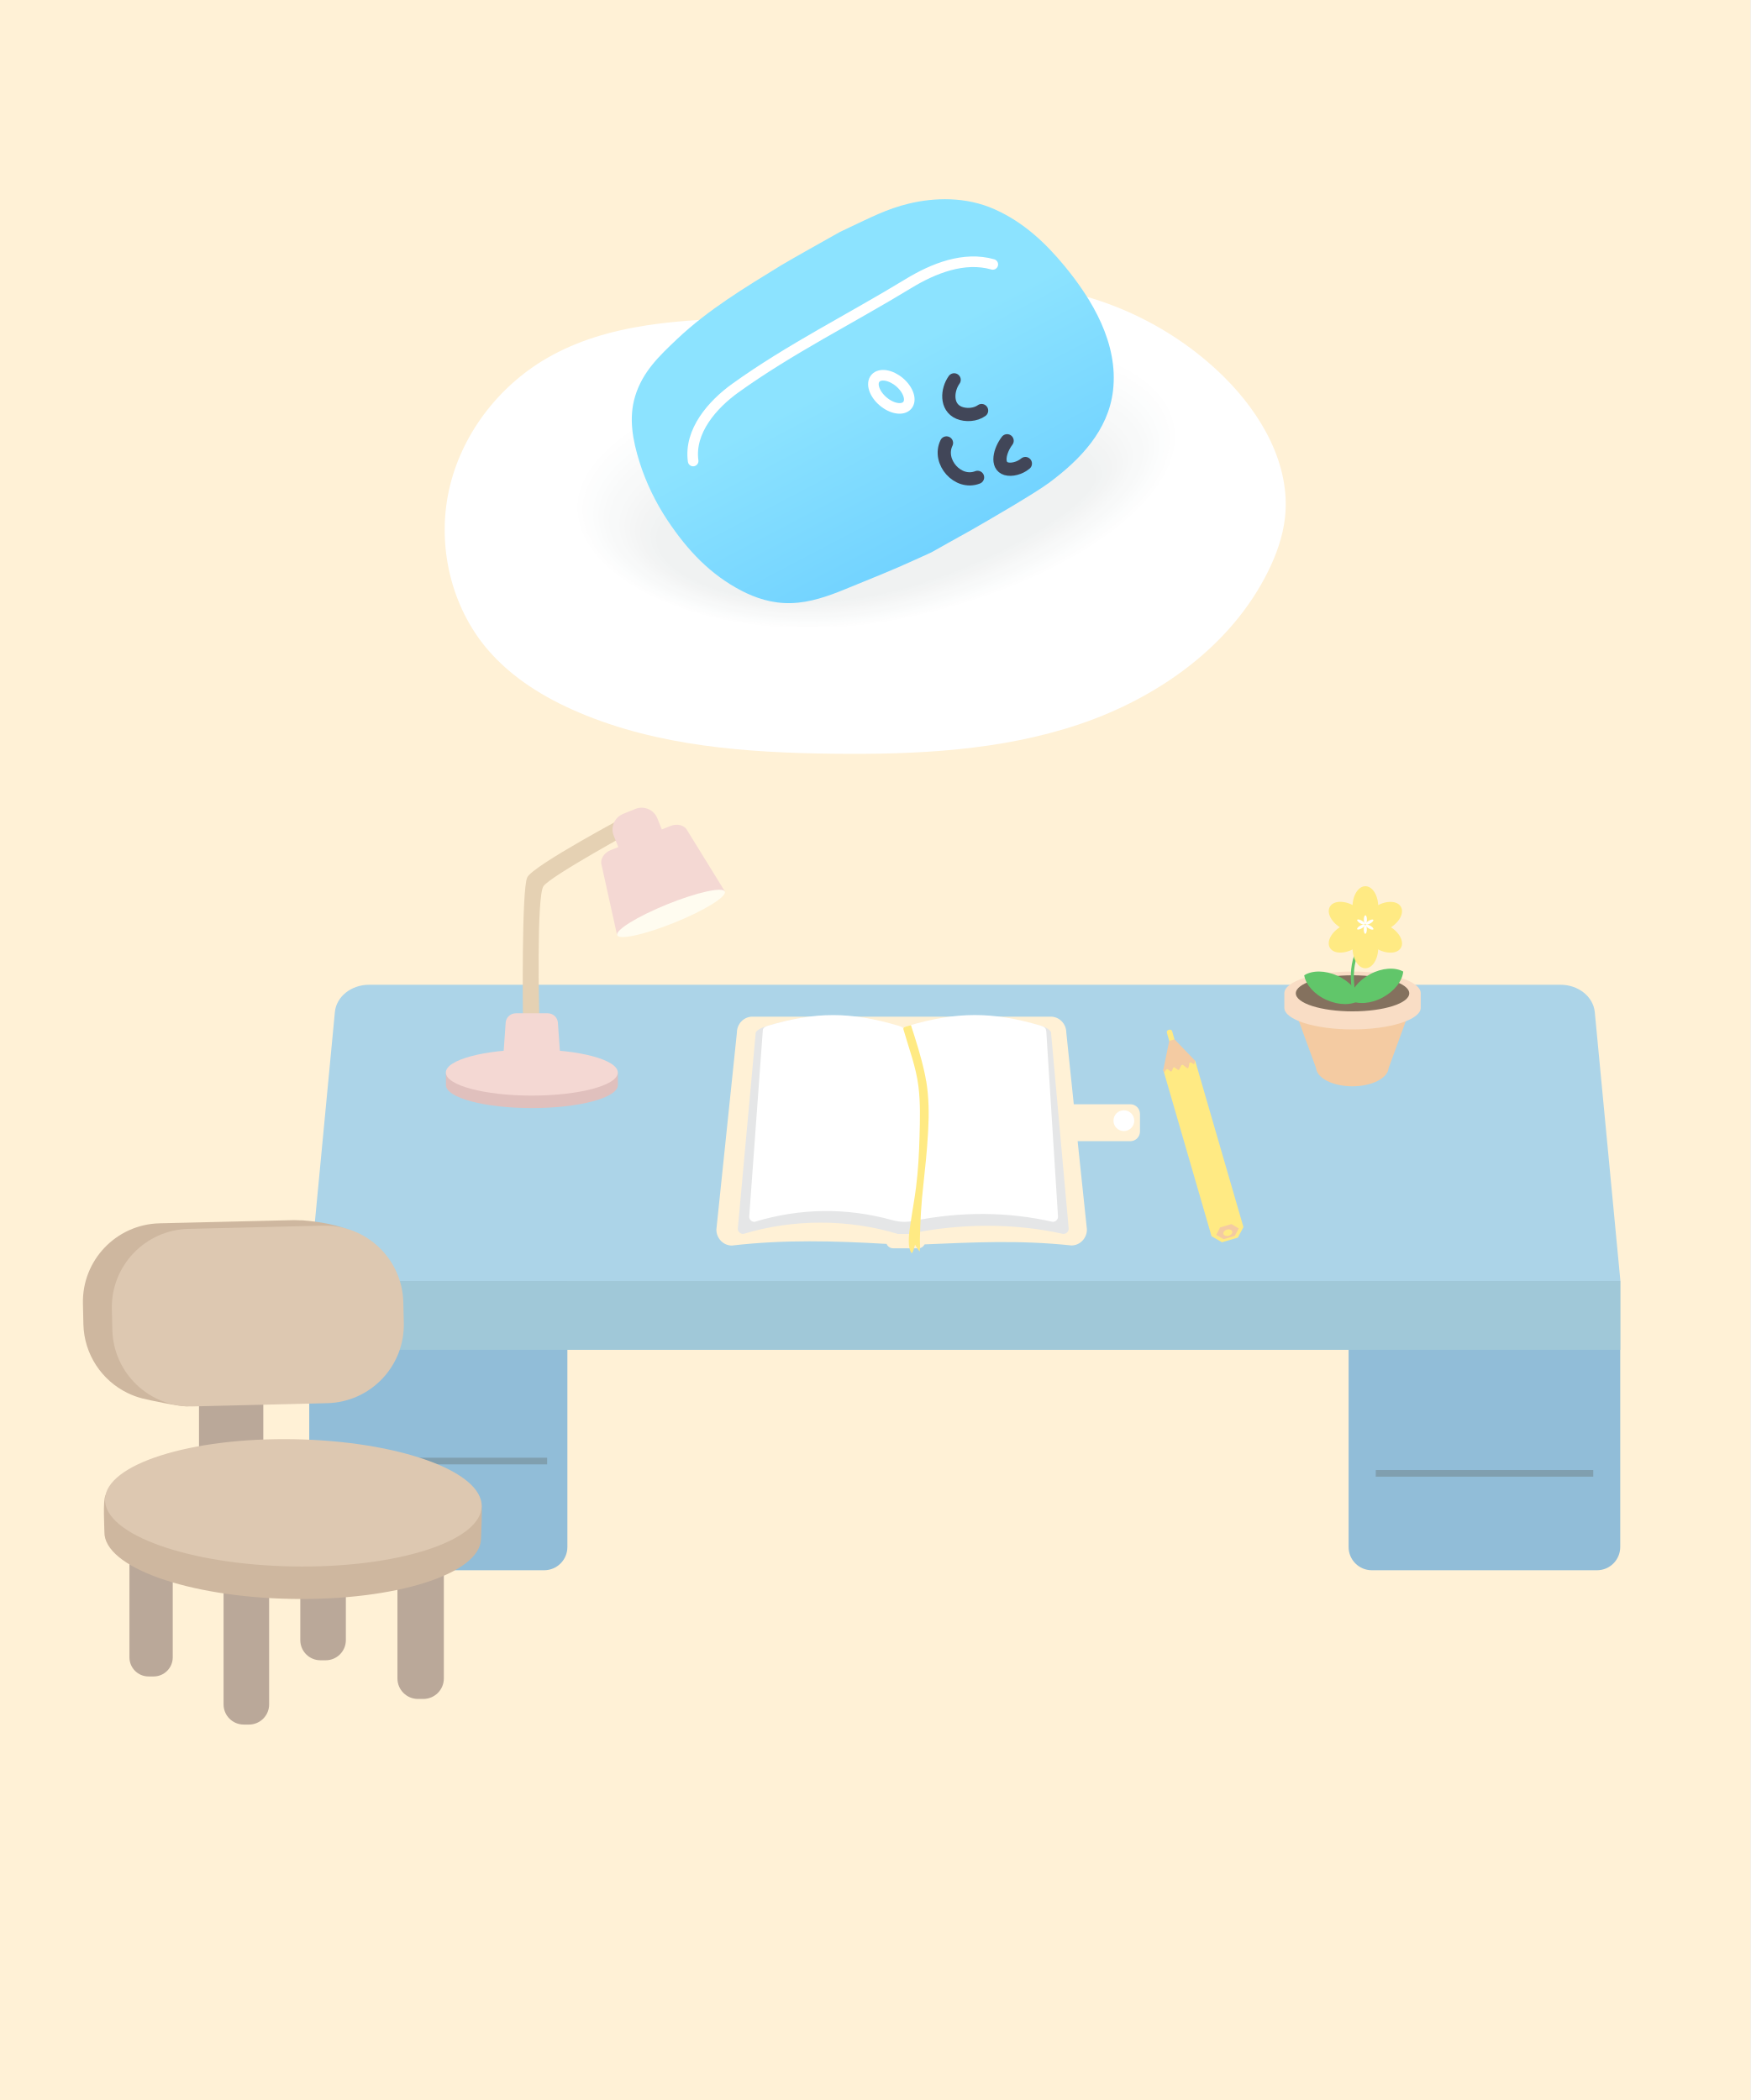
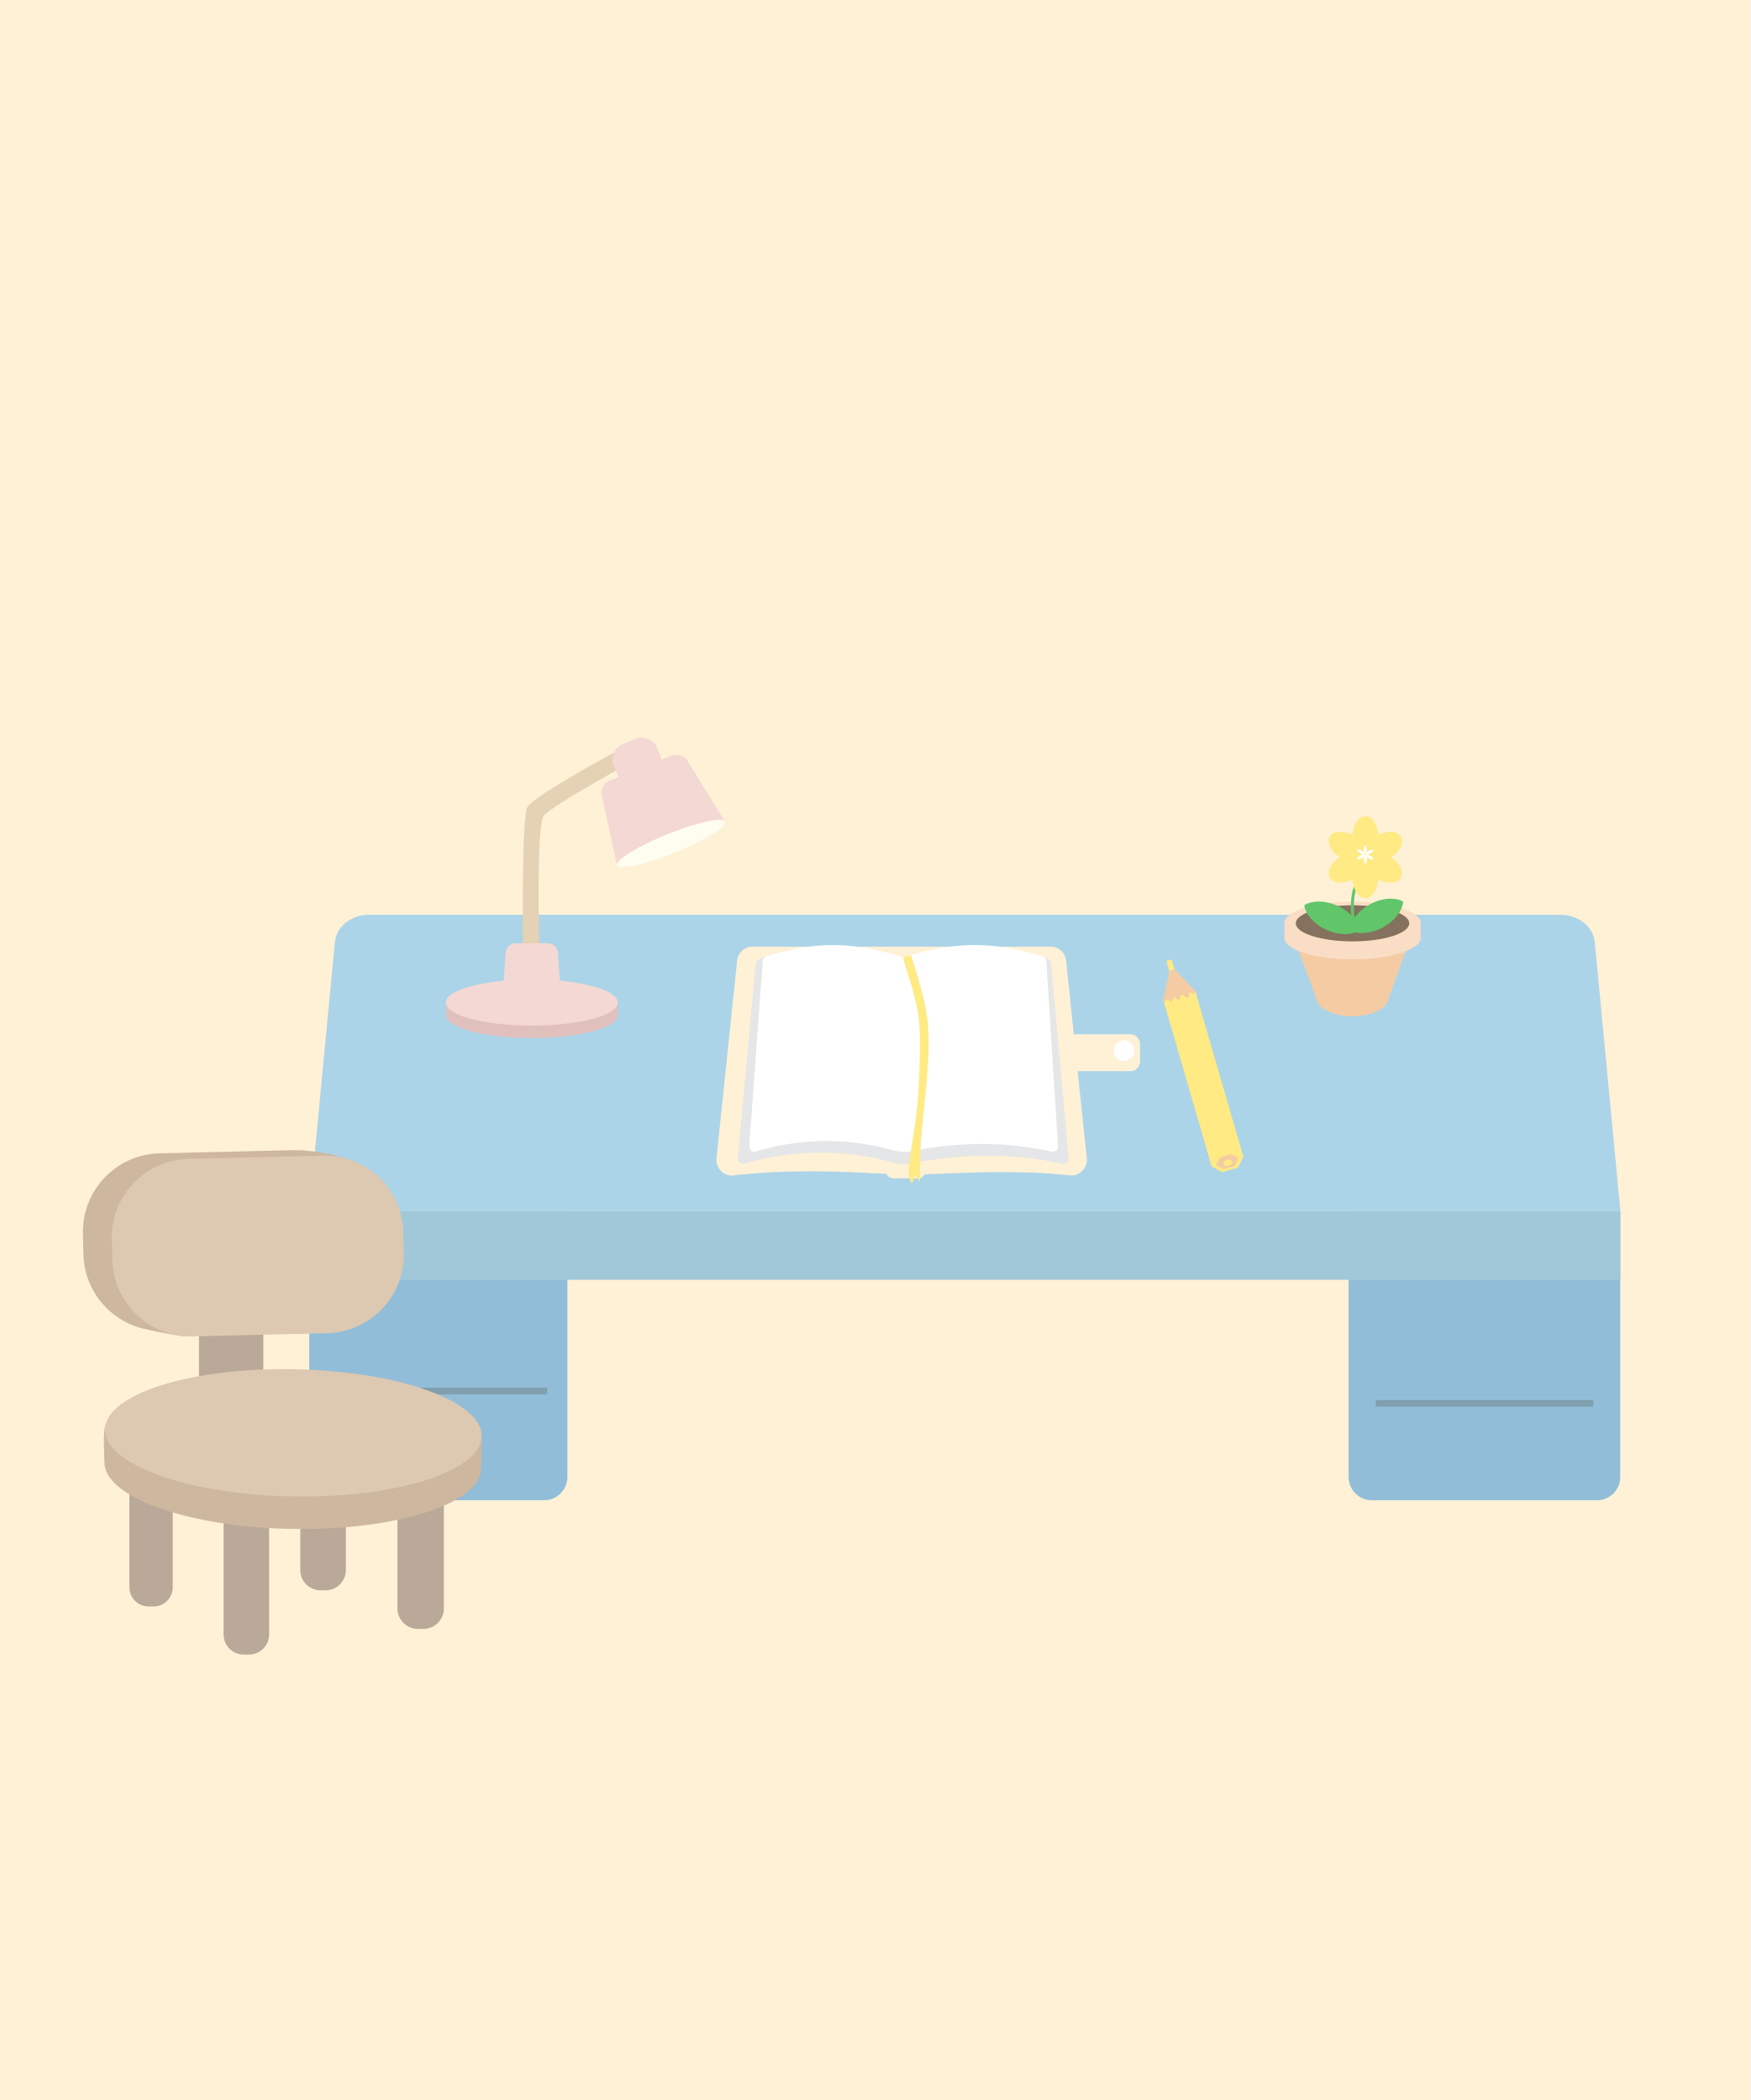
<svg xmlns="http://www.w3.org/2000/svg" width="375" height="450" viewBox="0 0 375 450" fill="none">
-   <g clip-path="url(#clip0_1203_40550)">
-     <rect width="375" height="450" fill="#FFF1D6" />
-     <path d="M161.606 68.091C146.324 68.502 130.303 69.106 117.085 76.797C106.647 82.868 98.723 93.309 96.163 105.119C93.602 116.929 96.59 129.926 104.421 139.135C109.623 145.24 116.658 149.553 124.029 152.679C141.064 159.925 159.957 161.295 178.457 161.511C196.254 161.717 214.35 160.884 231.224 155.201C248.099 149.507 263.785 138.404 271.674 122.418C273.462 118.801 274.834 114.944 275.284 110.927C276.541 99.642 270.267 88.733 262.204 80.757C250.348 69.038 234.131 61.872 217.499 60.982C209.852 60.571 202.194 61.45 194.593 62.317C180.268 63.96 165.897 65.615 151.941 69.221" fill="white" />
-     <path d="M252.543 90.191C255.934 106.383 229.671 125.462 193.881 132.799C158.092 140.136 126.293 127.345 122.902 111.153C119.511 94.961 145.808 81.496 181.598 74.159C217.387 66.822 249.152 73.999 252.543 90.191Z" fill="white" />
-     <path d="M251.435 90.898C254.699 106.463 228.425 125.302 193.546 132.457C158.46 139.657 127.296 127.219 123.997 111.495C120.698 95.771 146.522 82.728 181.62 75.528C216.706 68.328 248.147 75.174 251.435 90.898Z" fill="#FEFEFE" />
-     <path d="M250.329 91.618C253.455 106.554 227.192 125.154 193.213 132.115C158.831 139.167 128.301 127.083 125.106 111.826C121.911 96.581 147.262 83.95 181.645 76.898C216.027 69.846 247.134 76.361 250.329 91.606V91.618Z" fill="#FDFDFD" />
-     <path d="M249.222 92.325C252.22 106.623 225.946 124.994 192.879 131.772C159.2 138.676 129.304 126.946 126.213 112.168C123.122 97.391 147.989 85.182 181.668 78.278C215.347 71.375 246.119 77.548 249.21 92.325H249.222Z" fill="#FCFDFD" />
-     <path d="M248.114 93.044C250.974 106.714 224.712 124.846 192.555 131.441C159.58 138.208 130.319 126.82 127.331 112.511C124.333 98.213 148.738 86.414 181.714 79.647C214.689 72.881 245.127 78.735 248.126 93.032L248.114 93.044Z" fill="#FBFCFC" />
-     <path d="M247.018 93.751C249.752 106.794 223.478 124.686 192.232 131.099C159.961 137.717 131.334 126.683 128.439 112.853C125.544 99.023 149.465 87.646 181.737 81.028C214.008 74.41 244.112 79.933 247.007 93.751H247.018Z" fill="#FAFBFB" />
-     <path d="M245.911 94.459C248.506 106.874 222.243 124.526 191.898 130.745C160.33 137.215 132.348 126.535 129.546 113.184C126.743 99.833 150.191 88.868 181.771 82.398C213.339 75.928 243.108 81.108 245.911 94.459Z" fill="#F9FAFA" />
-     <path d="M244.804 95.178C247.272 106.954 220.998 124.378 191.575 130.414C160.71 136.747 133.364 126.409 130.665 113.526C127.966 100.644 150.941 90.1 181.806 83.767C212.671 77.434 242.117 82.295 244.815 95.166L244.804 95.178Z" fill="#F8F9F9" />
-     <path d="M243.695 95.885C246.025 107.034 219.762 124.218 191.239 130.072C161.078 136.257 134.365 126.272 131.77 113.869C129.175 101.465 151.666 91.332 181.827 85.148C211.988 78.963 241.1 83.482 243.695 95.897V95.885Z" fill="#F8F9F9" />
-     <path d="M242.59 96.604C244.793 107.125 218.518 124.07 190.906 129.741C161.449 135.777 135.371 126.147 132.868 114.211C130.365 102.275 152.383 92.564 181.852 86.528C211.321 80.492 240.087 84.68 242.59 96.615V96.604Z" fill="#F7F8F8" />
-     <path d="M241.492 97.311C243.569 107.193 217.294 123.91 190.582 129.387C161.828 135.287 136.384 125.998 133.985 114.542C131.586 103.085 153.131 93.785 181.885 87.886C210.639 81.987 239.082 85.844 241.481 97.311H241.492Z" fill="#F6F7F7" />
-     <path d="M240.386 98.03C242.324 107.285 216.05 123.773 190.26 129.056C162.209 134.808 137.4 125.873 135.105 114.884C132.81 103.896 153.87 95.018 181.921 89.267C209.971 83.516 238.079 87.042 240.386 98.03Z" fill="#F5F6F6" />
-     <path d="M239.277 98.738C241.088 107.364 214.814 123.614 189.924 128.714C162.577 134.317 138.413 125.736 136.21 115.227C134.007 104.717 154.595 96.25 181.954 90.648C209.312 85.045 237.086 88.228 239.277 98.749V98.738Z" fill="#F4F5F5" />
-     <path d="M238.172 99.445C239.845 107.444 213.571 123.454 189.592 128.372C162.948 133.838 139.419 125.599 137.309 115.557C135.21 105.516 155.325 97.471 181.968 92.005C208.611 86.54 236.062 89.404 238.161 99.445H238.172Z" fill="#F3F4F4" />
-     <path d="M237.066 100.164C238.611 107.524 212.337 123.305 189.27 128.029C163.33 133.347 140.435 125.462 138.428 115.9C136.421 106.337 156.064 98.704 182.015 93.386C207.966 88.069 235.071 90.602 237.077 100.164H237.066Z" fill="#F2F4F4" />
-     <path d="M235.968 100.871C237.375 107.604 211.112 123.145 188.944 127.687C163.708 132.868 141.448 125.325 139.544 116.23C137.641 107.136 156.799 99.924 182.047 94.755C207.283 89.575 234.065 91.777 235.968 100.871Z" fill="#F1F3F3" />
-     <path d="M234.863 101.59C236.143 107.695 209.869 122.997 188.612 127.356C164.068 132.388 142.454 125.199 140.654 116.584C138.844 107.958 157.54 101.168 182.073 96.136C206.605 91.104 233.052 92.975 234.863 101.59Z" fill="#F0F2F2" />
-     <path d="M203.035 116.393C198.098 119.143 201.109 117.625 196.092 119.93C191.074 122.235 186.069 124.198 181.074 126.252C177.476 127.724 173.6 129.127 169.448 129.241C165.434 129.344 161.836 128.146 158.779 126.548C152.263 123.137 147.372 118.082 142.955 111.429C140.487 107.709 138.388 103.43 137.003 99.003C135.562 94.381 134.627 89.6 136.081 84.865C137.672 79.661 141.202 76.306 145.031 72.678C151.709 66.356 159.541 61.655 167.361 56.84C169.448 55.63 170.509 55.002 172.528 53.873C172.931 53.645 179.494 49.936 179.852 49.753C180.625 49.377 181.386 49.012 182.136 48.658C186.242 46.752 189.909 44.778 194.719 43.626C200.151 42.325 206.899 42.074 213.127 44.87C219.367 47.665 224.027 52.127 228.029 56.965C233.992 64.188 239.632 73.602 238.444 83.701C237.44 92.236 231.431 98.478 224.788 103.419C221.697 105.724 211.489 111.634 208.156 113.54" fill="url(#paint0_linear_1203_40550)" />
-     <path d="M202.77 94.918C200.809 98.957 205.238 103.943 209.425 102.289" stroke="#414658" stroke-width="2.83" stroke-linecap="round" stroke-linejoin="round" />
-     <path d="M194.357 86.871C195.34 85.746 194.612 83.531 192.732 81.924C190.852 80.318 188.532 79.928 187.549 81.053C186.566 82.179 187.294 84.394 189.174 86C191.054 87.607 193.374 87.997 194.357 86.871Z" stroke="white" stroke-width="2.271" stroke-miterlimit="10" />
-     <path d="M204.408 81.396C202.886 83.53 202.586 87.215 205.423 88.436C206.899 89.064 208.976 88.938 210.29 87.98" stroke="#414658" stroke-width="2.83" stroke-linecap="round" stroke-linejoin="round" />
-     <path d="M215.757 94.45C214.176 96.526 213.381 99.79 215.561 100.44C216.691 100.771 218.444 100.361 219.667 99.334" stroke="#414658" stroke-width="2.83" stroke-linecap="round" stroke-linejoin="round" />
-     <path d="M148.493 98.786C147.604 92.373 152.679 86.645 157.547 83.153C169.196 74.777 182.31 68.262 194.559 60.799C200.003 57.478 206.554 54.9 212.69 56.657" stroke="white" stroke-width="2.271" stroke-linecap="round" stroke-linejoin="round" />
-     <path d="M66.252 274.502H121.551V331.501C121.551 334.255 119.325 336.482 116.57 336.482H71.233C68.479 336.482 66.252 334.255 66.252 331.501V274.502Z" fill="#91BDD8" />
-     <path d="M288.933 274.502H347.103V331.501C347.103 334.255 344.877 336.482 342.122 336.482H293.895C291.14 336.482 288.914 334.255 288.914 331.501V274.502H288.933Z" fill="#91BDD8" />
-     <path d="M347.103 274.502H66.252V289.25H347.103V274.502Z" fill="#A0C8D8" />
-     <path d="M70.61 313.081H117.216" stroke="#809FAF" stroke-width="1.426" stroke-miterlimit="10" />
-     <path d="M294.736 315.718H341.323" stroke="#809FAF" stroke-width="1.426" stroke-miterlimit="10" />
-     <path d="M347.122 274.502H66.252L71.741 216.879C72.054 213.558 75.238 211.019 79.086 211.019H334.308C338.137 211.019 341.321 213.558 341.653 216.879L347.142 274.502H347.122Z" fill="#ACD4E8" />
-     <path d="M301.65 217.66H277.839L281.941 228.872C282.136 231.04 285.535 232.779 289.715 232.779C293.895 232.779 297.314 231.04 297.489 228.872L301.591 217.66H301.65Z" fill="#F4CBA2" />
-     <path d="M289.757 208.187C281.69 208.187 275.146 210.277 275.146 212.835V215.941C275.146 218.52 281.69 220.59 289.757 220.59C297.824 220.59 304.368 218.5 304.368 215.941V212.835C304.368 210.257 297.824 208.187 289.757 208.187Z" fill="#F9DDC5" />
-     <path d="M289.755 216.722C296.465 216.722 301.905 214.991 301.905 212.855C301.905 210.719 296.465 208.987 289.755 208.987C283.045 208.987 277.605 210.719 277.605 212.855C277.605 214.991 283.045 216.722 289.755 216.722Z" fill="#84715E" />
-     <path d="M279.404 208.987C279.716 210.96 281.513 213.07 284.17 214.261C286.826 215.453 289.581 215.433 291.28 214.359C290.968 212.386 289.17 210.276 286.514 209.085C283.857 207.893 281.103 207.913 279.404 208.987Z" fill="#61C66A" />
-     <path d="M289.109 214.32C290.867 215.277 293.622 215.14 296.2 213.753C298.778 212.367 300.439 210.179 300.615 208.186C298.857 207.229 296.102 207.366 293.524 208.753C290.946 210.14 289.285 212.328 289.109 214.32Z" fill="#61C66A" />
-     <path d="M294.207 198.459C292.586 200.354 291.199 202.483 290.398 204.866C289.539 207.405 289.597 209.984 289.988 212.601C290.047 212.992 290.105 213.383 290.183 213.773" stroke="#61C66A" stroke-width="0.645" stroke-miterlimit="10" />
-     <path d="M292.518 198.688C293.278 197.371 292.191 195.319 290.089 194.105C287.987 192.892 285.666 192.976 284.905 194.293C284.145 195.61 285.232 197.662 287.335 198.876C289.437 200.089 291.757 200.005 292.518 198.688Z" fill="#FFEA83" />
-     <path d="M290.084 203.272C292.186 202.059 293.274 200.007 292.513 198.69C291.753 197.372 289.432 197.288 287.33 198.502C285.228 199.716 284.14 201.767 284.901 203.085C285.662 204.402 287.982 204.486 290.084 203.272Z" fill="#FFEA83" />
-     <path d="M292.509 207.483C294.03 207.483 295.263 205.515 295.263 203.088C295.263 200.661 294.03 198.693 292.509 198.693C290.987 198.693 289.754 200.661 289.754 203.088C289.754 205.515 290.987 207.483 292.509 207.483Z" fill="#FFEA83" />
-     <path d="M300.119 203.096C300.88 201.778 299.792 199.726 297.69 198.513C295.588 197.299 293.268 197.383 292.507 198.701C291.746 200.018 292.834 202.07 294.936 203.283C297.038 204.497 299.359 204.413 300.119 203.096Z" fill="#FFEA83" />
-     <path d="M297.688 198.89C299.79 197.676 300.878 195.625 300.117 194.307C299.357 192.99 297.036 192.906 294.934 194.12C292.832 195.333 291.744 197.385 292.505 198.702C293.266 200.02 295.586 200.104 297.688 198.89Z" fill="#FFEA83" />
-     <path d="M292.509 198.693C294.03 198.693 295.263 196.725 295.263 194.298C295.263 191.871 294.03 189.903 292.509 189.903C290.987 189.903 289.754 191.871 289.754 194.298C289.754 196.725 290.987 198.693 292.509 198.693Z" fill="#FFEA83" />
-     <path d="M292.509 198.01C292.692 198.01 292.841 197.59 292.841 197.072C292.841 196.554 292.692 196.135 292.509 196.135C292.325 196.135 292.177 196.554 292.177 197.072C292.177 197.59 292.325 198.01 292.509 198.01Z" fill="white" />
-     <path d="M292.387 198.04C292.479 197.881 292.19 197.543 291.741 197.284C291.293 197.025 290.855 196.944 290.763 197.103C290.672 197.261 290.961 197.6 291.409 197.859C291.858 198.118 292.295 198.199 292.387 198.04Z" fill="white" />
-     <path d="M291.729 198.929C292.177 198.67 292.466 198.332 292.374 198.173C292.283 198.014 291.845 198.095 291.396 198.354C290.948 198.613 290.659 198.951 290.751 199.11C290.842 199.269 291.28 199.188 291.729 198.929Z" fill="white" />
-     <path d="M292.49 200.1C292.673 200.1 292.822 199.68 292.822 199.162C292.822 198.644 292.673 198.224 292.49 198.224C292.306 198.224 292.158 198.644 292.158 199.162C292.158 199.68 292.306 200.1 292.49 200.1Z" fill="white" />
-     <path d="M294.214 199.131C294.306 198.972 294.017 198.633 293.568 198.375C293.12 198.116 292.682 198.035 292.59 198.193C292.499 198.352 292.788 198.691 293.236 198.95C293.685 199.209 294.123 199.29 294.214 199.131Z" fill="white" />
-     <path d="M293.564 197.876C294.012 197.617 294.302 197.279 294.21 197.12C294.118 196.961 293.68 197.042 293.232 197.301C292.783 197.56 292.494 197.898 292.586 198.057C292.678 198.216 293.116 198.135 293.564 197.876Z" fill="white" />
-     <path d="M259.55 264.904L266.379 262.923L256.043 227.298L249.214 229.279L259.55 264.904Z" fill="#FFEA83" />
-     <path d="M251.347 224.251L251.534 224.197C251.793 224.122 251.942 223.851 251.867 223.592L251.111 220.984C251.036 220.725 250.765 220.576 250.506 220.651L250.318 220.706C250.059 220.781 249.91 221.052 249.985 221.311L250.742 223.918C250.817 224.177 251.088 224.326 251.347 224.251Z" fill="#FFEA83" />
-     <path d="M250.492 223.051L249.203 229.302L252.621 228.306L256.039 227.31L251.625 222.719L250.492 223.051Z" fill="#F4CBA2" />
-     <path d="M249.281 229.536L249.359 229.829C249.359 229.829 249.906 229.048 250.043 229.048C250.18 229.048 250.688 229.634 250.903 229.595C251.117 229.556 251.352 228.677 251.43 228.638C251.508 228.599 252.348 229.302 252.504 229.282C252.661 229.263 253.09 228.15 253.227 228.111C253.364 228.071 254.184 228.853 254.419 228.911C254.731 229.009 254.751 227.681 254.907 227.603C255.063 227.524 255.708 228.071 255.805 228.032C255.903 227.993 256.02 227.271 256.02 227.271L249.184 229.263L249.242 229.497L249.281 229.536Z" fill="#F4CBA2" />
-     <path d="M265.183 265.204L266.394 262.938L264.167 261.649L260.749 262.645L259.558 264.911L261.784 266.2L265.183 265.204Z" fill="#FFEA83" />
-     <path d="M264.537 264.833L265.377 263.231L263.814 262.313L261.392 263.016L260.552 264.618L262.134 265.536L264.537 264.833Z" fill="#F4CBA2" />
-     <path d="M263.234 264.806C263.752 264.656 264.087 264.24 263.982 263.877C263.876 263.515 263.371 263.343 262.853 263.493C262.335 263.643 262 264.059 262.106 264.422C262.211 264.784 262.716 264.956 263.234 264.806Z" fill="#FFEA83" />
-     <path d="M194.415 221.606V259.383" stroke="#E5E6E7" stroke-width="0.469" stroke-linecap="round" stroke-linejoin="round" />
-     <path d="M98.464 229.829C101.745 228.462 107.449 227.563 113.954 227.563C120.458 227.563 126.162 228.462 129.444 229.829H132.374V232.505C132.374 235.24 124.13 237.447 113.954 237.447C103.777 237.447 95.534 235.24 95.534 232.505V229.829H98.464Z" fill="#E0C0BD" />
-     <path d="M134.796 174.511L136.554 177.558C136.554 177.558 117.978 187.696 116.435 189.884C114.892 192.072 115.517 217.445 115.517 217.445H112.021C112.021 217.445 111.708 190.587 112.958 188.009C114.208 185.43 134.796 174.511 134.796 174.511Z" fill="#E5D1B3" />
-     <path d="M109.969 229.556H117.899C119.169 229.556 120.165 228.501 120.087 227.251L119.521 219.145C119.443 218.012 118.485 217.133 117.333 217.133H110.516C109.363 217.133 108.406 218.012 108.328 219.145L107.762 227.251C107.683 228.501 108.68 229.556 109.949 229.556H109.969Z" fill="#F4D8D3" />
-     <path d="M113.935 234.771C124.108 234.771 132.355 232.559 132.355 229.83C132.355 227.1 124.108 224.888 113.935 224.888C103.762 224.888 95.515 227.1 95.515 229.83C95.515 232.559 103.762 234.771 113.935 234.771Z" fill="#F4D8D3" />
-     <path d="M139.092 188.258L141.718 187.195C143.567 186.445 144.46 184.338 143.71 182.489L140.814 175.337C140.064 173.488 137.958 172.595 136.108 173.345L133.483 174.408C131.633 175.157 130.741 177.264 131.49 179.114L134.386 186.265C135.136 188.115 137.243 189.007 139.092 188.258Z" fill="#F4D8D3" />
-     <path d="M132.157 200.197L128.876 185.352C128.505 184.16 129.364 182.754 130.829 182.168L143.584 177.011C145.069 176.406 146.651 176.816 147.218 177.929L155.207 190.88C155.207 190.88 155.246 191.016 155.265 191.075L132.236 200.412C132.236 200.412 132.177 200.295 132.157 200.236V200.197Z" fill="#F4D8D3" />
-     <path d="M144.54 197.684C150.91 195.105 155.718 192.138 155.281 191.058C154.844 189.978 149.326 191.194 142.956 193.774C136.587 196.354 131.778 199.32 132.216 200.4C132.653 201.48 138.171 200.264 144.54 197.684Z" fill="#FFFCF0" />
-     <path d="M242.19 236.627H230.04L228.439 221.293C228.439 219.399 226.954 217.855 225.118 217.855H161.185C159.349 217.855 157.865 219.399 157.865 221.293L153.47 263.466C153.47 265.361 154.954 266.904 156.79 266.904C168.003 265.595 178.804 265.907 189.938 266.552C190.153 267.099 190.7 267.49 191.325 267.49H196.756C197.342 267.49 197.83 267.138 198.084 266.65C208.573 266.22 218.34 265.693 229.533 266.884C231.369 266.884 232.853 265.341 232.853 263.446L230.861 244.538H242.171C243.304 244.538 244.222 243.6 244.222 242.467V238.698C244.222 237.565 243.304 236.627 242.171 236.627H242.19Z" fill="#FFF1D6" />
-     <path d="M240.766 242.37C241.996 242.37 242.993 241.373 242.993 240.143C242.993 238.913 241.996 237.916 240.766 237.916C239.537 237.916 238.54 238.913 238.54 240.143C238.54 241.373 239.537 242.37 240.766 242.37Z" fill="white" />
-     <path d="M225.197 221.372C225.197 220.746 223.888 220.063 223.185 219.867C212.559 217.074 205.351 217.426 194.725 220.239C194.08 220.414 193.553 220.473 193.514 221.02C193.514 220.649 193.084 220.453 192.361 220.239C181.735 217.055 174.781 216.723 164.155 219.926C163.491 220.063 161.889 220.766 161.889 221.391L158.061 263.29C158.061 263.915 158.588 264.423 159.233 264.423C169.859 261.18 181.735 261.18 192.361 264.423H194.705C205.702 262.079 217.5 262.079 227.775 264.423C228.42 264.423 228.947 263.915 228.947 263.29L225.177 221.391L225.197 221.372Z" fill="#E5E6E7" />
-     <path d="M224.102 220.883C224.102 220.278 223.614 219.985 222.969 219.789C212.695 216.742 204.94 216.762 194.685 219.789C194.06 219.945 193.552 220.004 193.532 220.531C193.532 220.18 193.122 220.004 192.419 219.789C182.144 216.762 174.8 216.762 164.545 219.789C163.9 219.985 163.412 220.278 163.412 220.883L160.501 260.731C160.501 261.337 161.009 261.825 161.634 261.825C171.479 258.856 181.304 258.739 191.149 261.454C192.009 261.688 192.888 261.825 193.786 261.825C194.411 261.825 195.017 261.766 195.642 261.63C205.916 259.579 215.878 259.637 225.528 261.825C226.153 261.825 226.661 261.337 226.661 260.731L224.141 220.883H224.102Z" fill="white" />
-     <path d="M198.396 231.607C198.299 230.982 198.182 230.376 198.045 229.771C197.303 226.352 196.228 223.012 195.154 219.672L194.373 219.887C194.373 219.887 194.099 219.926 193.787 220.082C193.474 220.238 193.533 220.551 193.533 220.551C194.685 224.555 196.248 228.638 196.756 232.779C197.205 236.392 197.088 239.987 196.99 243.62C196.892 247.214 196.697 250.828 196.248 254.402C195.935 256.902 195.466 259.364 195.115 261.844C194.959 262.919 194.744 264.071 194.705 265.185C194.666 266.181 194.646 267.763 195.33 268.564C195.72 268.095 195.838 267.294 196.033 266.728C196.365 267.216 196.619 267.783 197.068 268.193C196.99 268.115 197.107 267.197 197.107 267.06C197.107 266.571 197.049 266.083 197.068 265.595C197.146 261.727 197.361 257.781 197.81 253.933C198.182 250.339 198.592 246.784 198.787 243.171L198.846 242.174C199.041 238.639 199.002 235.103 198.416 231.587L198.396 231.607Z" fill="#FFEA83" />
-     <path d="M56.408 294.789H42.634V311.084H56.408V294.789Z" fill="#BAA899" />
-     <path d="M32.912 326.874H31.823C29.562 326.874 27.73 328.707 27.73 330.968V355.147C27.73 357.408 29.562 359.241 31.823 359.241H32.912C35.173 359.241 37.006 357.408 37.006 355.147V330.968C37.006 328.707 35.173 326.874 32.912 326.874Z" fill="#BAA899" />
-     <path d="M53.34 335.122H52.211C49.828 335.122 47.895 337.054 47.895 339.438V365.231C47.895 367.615 49.828 369.547 52.211 369.547H53.34C55.724 369.547 57.656 367.615 57.656 365.231V339.438C57.656 337.054 55.724 335.122 53.34 335.122Z" fill="#BAA899" />
-     <path d="M69.778 321.348H68.649C66.265 321.348 64.333 323.28 64.333 325.664V351.457C64.333 353.841 66.265 355.773 68.649 355.773H69.778C72.162 355.773 74.094 353.841 74.094 351.457V325.664C74.094 323.28 72.162 321.348 69.778 321.348Z" fill="#BAA899" />
-     <path d="M90.69 329.637H89.541C87.113 329.637 85.144 331.605 85.144 334.033V359.665C85.144 362.093 87.113 364.061 89.541 364.061H90.69C93.118 364.061 95.087 362.093 95.087 359.665V334.033C95.087 331.605 93.118 329.637 90.69 329.637Z" fill="#BAA899" />
-     <path d="M103.052 329.737C102.91 337.26 84.74 343.027 62.456 342.624C40.172 342.221 22.224 335.787 22.365 328.265C22.365 327.217 22.022 321.651 22.587 320.461C25.672 313.826 43.802 315.036 62.96 315.379C82.421 315.742 101.519 314.895 103.132 321.993C103.374 323.082 103.072 328.79 103.052 329.758V329.737Z" fill="#CEB79F" />
-     <path d="M103.188 322.781C103.327 315.254 85.376 308.817 63.093 308.405C40.81 307.992 22.634 313.761 22.494 321.288C22.355 328.816 40.306 335.253 62.589 335.665C84.872 336.078 103.048 330.309 103.188 322.781Z" fill="#DDC8B1" />
-     <path d="M78.972 271.92C78.346 268.834 77.096 264.72 74.797 263.631C71.409 262.038 65.883 261.574 64.734 261.493C64.734 261.493 64.734 261.493 64.714 261.493C64.593 261.493 64.512 261.493 64.512 261.493H64.31C63.867 261.473 63.443 261.453 62.999 261.453L34.181 262.139C24.905 262.361 17.544 270.064 17.766 279.361L17.866 283.778C18.028 290.271 21.839 295.817 27.284 298.479C28.273 298.963 29.341 299.366 30.43 299.649C31.923 300.032 38.356 301.383 39.969 301.363L63.887 299.508C73.163 299.286 80.524 291.582 80.302 282.285L80.202 277.869C80.141 275.771 79.698 273.775 78.951 271.94L78.972 271.92Z" fill="#CEB79F" />
-     <path d="M69.181 262.638L40.372 263.332C31.086 263.555 23.739 271.265 23.963 280.551L24.069 284.966C24.293 294.252 32.002 301.599 41.288 301.375L70.098 300.681C79.384 300.457 86.731 292.748 86.507 283.462L86.401 279.047C86.177 269.761 78.468 262.414 69.181 262.638Z" fill="#DDC8B1" />
-   </g>
-   <defs>
-     <linearGradient id="paint0_linear_1203_40550" x1="183.773" y1="79.855" x2="223.379" y2="155.529" gradientUnits="userSpaceOnUse">
-       <stop stop-color="#8CE3FF" />
-       <stop offset="1" stop-color="#57C2FF" />
-     </linearGradient>
-     <clipPath id="clip0_1203_40550">
-       <rect width="375" height="450" fill="white" />
-     </clipPath>
-   </defs>
+   <rect width="375" height="450" fill="#FFF1D6" />
+   <path d="M66.252 259.502H121.551V316.5C121.551 319.255 119.324 321.481 116.57 321.481H71.233C68.479 321.481 66.252 319.255 66.252 316.5V259.502Z" fill="#91BDD8" />
+   <path d="M288.934 259.502H347.104V316.5C347.104 319.255 344.877 321.481 342.123 321.481H293.895C291.141 321.481 288.914 319.255 288.914 316.5V259.502H288.934Z" fill="#91BDD8" />
+   <path d="M347.102 259.502H66.252V274.25H347.102V259.502Z" fill="#A0C8D8" />
+   <path d="M70.609 298.081H117.216" stroke="#809FAF" stroke-width="1.426" stroke-miterlimit="10" />
+   <path d="M294.736 300.718H341.323" stroke="#809FAF" stroke-width="1.426" stroke-miterlimit="10" />
+   <path d="M347.122 259.502H66.252L71.741 201.879C72.053 198.558 75.237 196.019 79.085 196.019H334.308C338.136 196.019 341.32 198.558 341.652 201.879L347.141 259.502H347.122Z" fill="#ACD4E8" />
+   <path d="M301.649 202.66H277.838L281.94 213.872C282.135 216.04 285.534 217.779 289.714 217.779C293.894 217.779 297.313 216.04 297.488 213.872L301.59 202.66H301.649Z" fill="#F4CBA2" />
+   <path d="M289.757 193.187C281.69 193.187 275.146 195.277 275.146 197.835V200.941C275.146 203.52 281.69 205.59 289.757 205.59C297.825 205.59 304.368 203.5 304.368 200.941V197.835C304.368 195.257 297.825 193.187 289.757 193.187Z" fill="#F9DDC5" />
+   <path d="M289.755 201.723C296.465 201.723 301.905 199.991 301.905 197.855C301.905 195.719 296.465 193.987 289.755 193.987C283.045 193.987 277.605 195.719 277.605 197.855C277.605 199.991 283.045 201.723 289.755 201.723Z" fill="#84715E" />
+   <path d="M279.404 193.987C279.717 195.96 281.514 198.07 284.17 199.261C286.827 200.453 289.581 200.433 291.281 199.359C290.968 197.386 289.171 195.276 286.514 194.085C283.858 192.893 281.104 192.913 279.404 193.987Z" fill="#61C66A" />
+   <path d="M289.109 199.32C290.867 200.277 293.622 200.14 296.2 198.753C298.778 197.367 300.439 195.179 300.615 193.186C298.857 192.229 296.102 192.366 293.524 193.753C290.946 195.14 289.285 197.327 289.109 199.32Z" fill="#61C66A" />
+   <path d="M294.207 183.459C292.586 185.354 291.199 187.483 290.398 189.866C289.539 192.405 289.597 194.984 289.988 197.601C290.047 197.992 290.105 198.382 290.183 198.773" stroke="#61C66A" stroke-width="0.645" stroke-miterlimit="10" />
+   <path d="M292.517 183.688C293.277 182.371 292.19 180.319 290.088 179.105C287.986 177.892 285.665 177.976 284.904 179.293C284.144 180.61 285.231 182.662 287.334 183.876C289.436 185.089 291.756 185.005 292.517 183.688Z" fill="#FFEA83" />
+   <path d="M290.084 188.272C292.186 187.059 293.273 185.007 292.513 183.69C291.752 182.372 289.432 182.288 287.33 183.502C285.228 184.716 284.14 186.767 284.901 188.085C285.661 189.402 287.982 189.486 290.084 188.272Z" fill="#FFEA83" />
+   <path d="M292.508 192.483C294.029 192.483 295.262 190.515 295.262 188.088C295.262 185.661 294.029 183.693 292.508 183.693C290.987 183.693 289.754 185.661 289.754 188.088C289.754 190.515 290.987 192.483 292.508 192.483Z" fill="#FFEA83" />
+   <path d="M300.118 188.095C300.879 186.778 299.791 184.726 297.689 183.513C295.587 182.299 293.267 182.383 292.506 183.7C291.745 185.018 292.833 187.07 294.935 188.283C297.037 189.497 299.358 189.413 300.118 188.095Z" fill="#FFEA83" />
+   <path d="M297.687 183.89C299.789 182.676 300.877 180.625 300.116 179.307C299.356 177.99 297.035 177.906 294.933 179.12C292.831 180.333 291.744 182.385 292.504 183.702C293.265 185.02 295.585 185.104 297.687 183.89Z" fill="#FFEA83" />
+   <path d="M292.508 183.693C294.029 183.693 295.262 181.725 295.262 179.298C295.262 176.871 294.029 174.903 292.508 174.903C290.987 174.903 289.754 176.871 289.754 179.298C289.754 181.725 290.987 183.693 292.508 183.693Z" fill="#FFEA83" />
+   <path d="M292.508 183.01C292.691 183.01 292.84 182.59 292.84 182.072C292.84 181.554 292.691 181.135 292.508 181.135C292.324 181.135 292.176 181.554 292.176 182.072C292.176 182.59 292.324 183.01 292.508 183.01Z" fill="white" />
+   <path d="M292.388 183.04C292.479 182.881 292.19 182.543 291.742 182.284C291.293 182.025 290.855 181.944 290.764 182.103C290.672 182.261 290.961 182.6 291.41 182.859C291.858 183.118 292.296 183.199 292.388 183.04Z" fill="white" />
+   <path d="M291.728 183.929C292.176 183.67 292.466 183.332 292.374 183.173C292.282 183.014 291.844 183.095 291.396 183.354C290.948 183.613 290.658 183.952 290.75 184.11C290.842 184.269 291.28 184.188 291.728 183.929Z" fill="white" />
+   <path d="M292.49 185.1C292.674 185.1 292.822 184.68 292.822 184.162C292.822 183.644 292.674 183.224 292.49 183.224C292.307 183.224 292.158 183.644 292.158 184.162C292.158 184.68 292.307 185.1 292.49 185.1Z" fill="white" />
+   <path d="M294.214 184.131C294.306 183.972 294.016 183.634 293.568 183.375C293.119 183.116 292.682 183.035 292.59 183.193C292.498 183.352 292.787 183.691 293.236 183.95C293.684 184.209 294.122 184.29 294.214 184.131Z" fill="white" />
+   <path d="M293.564 182.876C294.012 182.617 294.302 182.279 294.21 182.12C294.118 181.961 293.68 182.042 293.232 182.301C292.783 182.56 292.494 182.899 292.586 183.057C292.678 183.216 293.116 183.135 293.564 182.876Z" fill="white" />
+   <path d="M259.55 249.904L266.379 247.923L256.043 212.298L249.214 214.279L259.55 249.904Z" fill="#FFEA83" />
+   <path d="M251.347 209.251L251.535 209.197C251.794 209.121 251.943 208.851 251.868 208.592L251.111 205.984C251.036 205.725 250.765 205.576 250.506 205.651L250.319 205.705C250.06 205.781 249.911 206.052 249.986 206.311L250.742 208.918C250.817 209.177 251.088 209.326 251.347 209.251Z" fill="#FFEA83" />
+   <path d="M250.492 208.051L249.203 214.302L252.621 213.306L256.04 212.31L251.625 207.719L250.492 208.051Z" fill="#F4CBA2" />
+   <path d="M249.281 214.536L249.359 214.829C249.359 214.829 249.906 214.048 250.043 214.048C250.18 214.048 250.688 214.634 250.903 214.595C251.117 214.556 251.352 213.677 251.43 213.638C251.508 213.599 252.348 214.302 252.504 214.282C252.661 214.263 253.09 213.15 253.227 213.11C253.364 213.071 254.184 213.853 254.419 213.911C254.731 214.009 254.751 212.681 254.907 212.603C255.063 212.524 255.708 213.071 255.805 213.032C255.903 212.993 256.02 212.271 256.02 212.271L249.184 214.263L249.242 214.497L249.281 214.536Z" fill="#F4CBA2" />
+   <path d="M265.182 250.204L266.393 247.938L264.167 246.649L260.748 247.645L259.557 249.911L261.783 251.2L265.182 250.204Z" fill="#FFEA83" />
+   <path d="M264.538 249.833L265.377 248.231L263.815 247.313L261.393 248.016L260.553 249.618L262.135 250.536L264.538 249.833Z" fill="#F4CBA2" />
+   <path d="M263.235 249.806C263.753 249.656 264.088 249.24 263.982 248.877C263.877 248.515 263.372 248.342 262.854 248.493C262.336 248.643 262.001 249.059 262.107 249.421C262.212 249.784 262.717 249.956 263.235 249.806Z" fill="#FFEA83" />
+   <path d="M194.414 206.606V244.383" stroke="#E5E6E7" stroke-width="0.469" stroke-linecap="round" stroke-linejoin="round" />
+   <path d="M98.463 214.829C101.745 213.462 107.449 212.563 113.953 212.563C120.458 212.563 126.161 213.462 129.443 214.829H132.373V217.505C132.373 220.24 124.13 222.447 113.953 222.447C103.776 222.447 95.533 220.24 95.533 217.505V214.829H98.463Z" fill="#E0C0BD" />
+   <path d="M134.797 159.511L136.555 162.558C136.555 162.558 117.979 172.696 116.436 174.884C114.892 177.071 115.518 202.445 115.518 202.445H112.021C112.021 202.445 111.709 175.587 112.959 173.009C114.209 170.43 134.797 159.511 134.797 159.511Z" fill="#E5D1B3" />
+   <path d="M109.969 214.556H117.9C119.17 214.556 120.166 213.501 120.088 212.251L119.521 204.145C119.443 203.012 118.486 202.133 117.333 202.133H110.516C109.364 202.133 108.407 203.012 108.329 204.145L107.762 212.251C107.684 213.501 108.68 214.556 109.95 214.556H109.969Z" fill="#F4D8D3" />
+   <path d="M113.936 219.772C124.109 219.772 132.355 217.559 132.355 214.83C132.355 212.1 124.109 209.888 113.936 209.888C103.763 209.888 95.516 212.1 95.516 214.83C95.516 217.559 103.763 219.772 113.936 219.772Z" fill="#F4D8D3" />
+   <path d="M139.092 173.258L141.717 172.195C143.567 171.445 144.459 169.338 143.71 167.489L140.813 160.337C140.064 158.487 137.957 157.595 136.107 158.344L133.482 159.408C131.632 160.157 130.74 162.264 131.489 164.114L134.386 171.265C135.135 173.115 137.242 174.007 139.092 173.258Z" fill="#F4D8D3" />
+   <path d="M132.157 185.197L128.875 170.352C128.504 169.16 129.364 167.754 130.829 167.168L143.584 162.011C145.068 161.406 146.651 161.816 147.217 162.929L155.206 175.88C155.206 175.88 155.245 176.016 155.265 176.075L132.235 185.412C132.235 185.412 132.176 185.295 132.157 185.236V185.197Z" fill="#F4D8D3" />
+   <path d="M144.54 182.684C150.91 180.105 155.718 177.138 155.281 176.058C154.844 174.978 149.326 176.194 142.956 178.774C136.587 181.354 131.778 184.32 132.216 185.4C132.653 186.48 138.171 185.264 144.54 182.684Z" fill="#FFFCF0" />
+   <path d="M242.191 221.627H230.041L228.44 206.293C228.44 204.399 226.955 202.855 225.119 202.855H161.186C159.35 202.855 157.866 204.399 157.866 206.293L153.471 248.466C153.471 250.361 154.955 251.904 156.791 251.904C168.004 250.595 178.805 250.907 189.939 251.552C190.154 252.099 190.701 252.49 191.326 252.49H196.757C197.343 252.49 197.831 252.138 198.085 251.65C208.574 251.22 218.341 250.693 229.534 251.884C231.37 251.884 232.854 250.341 232.854 248.446L230.862 229.538H242.172C243.305 229.538 244.223 228.6 244.223 227.467V223.698C244.223 222.565 243.305 221.627 242.172 221.627H242.191Z" fill="#FFF1D6" />
+   <path d="M240.766 227.37C241.996 227.37 242.993 226.373 242.993 225.143C242.993 223.913 241.996 222.916 240.766 222.916C239.536 222.916 238.539 223.913 238.539 225.143C238.539 226.373 239.536 227.37 240.766 227.37Z" fill="white" />
+   <path d="M225.197 206.371C225.197 205.746 223.888 205.063 223.185 204.867C212.559 202.074 205.351 202.426 194.725 205.239C194.08 205.414 193.553 205.473 193.514 206.02C193.514 205.649 193.084 205.453 192.361 205.239C181.735 202.055 174.781 201.723 164.155 204.926C163.491 205.063 161.889 205.766 161.889 206.391L158.061 248.29C158.061 248.915 158.588 249.423 159.233 249.423C169.859 246.18 181.735 246.18 192.361 249.423H194.705C205.702 247.079 217.5 247.079 227.775 249.423C228.42 249.423 228.947 248.915 228.947 248.29L225.177 206.391L225.197 206.371Z" fill="#E5E6E7" />
+   <path d="M224.102 205.883C224.102 205.277 223.614 204.984 222.97 204.789C212.695 201.742 204.94 201.761 194.685 204.789C194.06 204.945 193.552 205.004 193.533 205.531C193.533 205.18 193.123 205.004 192.419 204.789C182.145 201.761 174.8 201.761 164.545 204.789C163.901 204.984 163.412 205.277 163.412 205.883L160.502 245.731C160.502 246.336 161.01 246.825 161.635 246.825C171.48 243.856 181.305 243.739 191.15 246.454C192.009 246.688 192.888 246.825 193.787 246.825C194.412 246.825 195.017 246.766 195.642 246.629C205.917 244.578 215.879 244.637 225.528 246.825C226.153 246.825 226.661 246.336 226.661 245.731L224.142 205.883H224.102Z" fill="white" />
+   <path d="M198.397 216.607C198.3 215.982 198.183 215.376 198.046 214.771C197.304 211.352 196.229 208.012 195.155 204.672L194.374 204.887C194.374 204.887 194.1 204.926 193.788 205.082C193.475 205.238 193.534 205.551 193.534 205.551C194.686 209.555 196.249 213.638 196.757 217.779C197.206 221.392 197.089 224.987 196.991 228.62C196.893 232.214 196.698 235.828 196.249 239.402C195.936 241.902 195.467 244.364 195.116 246.844C194.96 247.919 194.745 249.071 194.706 250.185C194.667 251.181 194.647 252.763 195.331 253.564C195.721 253.095 195.839 252.294 196.034 251.728C196.366 252.216 196.62 252.782 197.069 253.193C196.991 253.115 197.108 252.196 197.108 252.06C197.108 251.571 197.05 251.083 197.069 250.595C197.147 246.727 197.362 242.781 197.811 238.933C198.183 235.339 198.593 231.784 198.788 228.17L198.847 227.174C199.042 223.639 199.003 220.103 198.417 216.587L198.397 216.607Z" fill="#FFEA83" />
+   <path d="M56.409 279.789H42.635V296.083H56.409V279.789Z" fill="#BAA899" />
+   <path d="M32.911 311.874H31.822C29.561 311.874 27.729 313.707 27.729 315.968V340.147C27.729 342.408 29.561 344.241 31.822 344.241H32.911C35.172 344.241 37.005 342.408 37.005 340.147V315.968C37.005 313.707 35.172 311.874 32.911 311.874Z" fill="#BAA899" />
+   <path d="M53.342 320.122H52.212C49.829 320.122 47.897 322.054 47.897 324.438V350.231C47.897 352.614 49.829 354.547 52.212 354.547H53.342C55.725 354.547 57.657 352.614 57.657 350.231V324.438C57.657 322.054 55.725 320.122 53.342 320.122Z" fill="#BAA899" />
+   <path d="M69.779 306.348H68.65C66.266 306.348 64.334 308.28 64.334 310.664V336.457C64.334 338.84 66.266 340.773 68.65 340.773H69.779C72.162 340.773 74.095 338.84 74.095 336.457V310.664C74.095 308.28 72.162 306.348 69.779 306.348Z" fill="#BAA899" />
+   <path d="M90.69 314.637H89.541C87.113 314.637 85.144 316.605 85.144 319.033V344.665C85.144 347.093 87.113 349.061 89.541 349.061H90.69C93.118 349.061 95.087 347.093 95.087 344.665V319.033C95.087 316.605 93.118 314.637 90.69 314.637Z" fill="#BAA899" />
+   <path d="M103.052 314.738C102.91 322.26 84.74 328.027 62.456 327.624C40.172 327.221 22.224 320.788 22.365 313.265C22.365 312.217 22.022 306.651 22.587 305.461C25.672 298.826 43.802 300.036 62.96 300.379C82.421 300.742 101.519 299.895 103.132 306.994C103.374 308.083 103.072 313.79 103.052 314.758V314.738Z" fill="#CEB79F" />
+   <path d="M103.188 307.781C103.327 300.254 85.376 293.817 63.093 293.405C40.81 292.992 22.634 298.761 22.494 306.288C22.355 313.816 40.306 320.253 62.589 320.665C84.872 321.078 103.048 315.309 103.188 307.781Z" fill="#DDC8B1" />
+   <path d="M78.971 256.92C78.345 253.834 77.095 249.72 74.796 248.631C71.408 247.038 65.882 246.574 64.733 246.493C64.733 246.493 64.733 246.493 64.713 246.493C64.592 246.493 64.511 246.493 64.511 246.493H64.309C63.866 246.473 63.442 246.453 62.998 246.453L34.18 247.139C24.904 247.361 17.543 255.064 17.765 264.361L17.866 268.778C18.027 275.271 21.838 280.817 27.283 283.479C28.271 283.963 29.34 284.366 30.429 284.649C31.922 285.032 38.355 286.383 39.968 286.363L63.886 284.508C73.162 284.286 80.523 276.582 80.302 267.285L80.201 262.869C80.14 260.771 79.697 258.775 78.95 256.94L78.971 256.92Z" fill="#CEB79F" />
+   <path d="M69.183 247.638L40.373 248.332C31.087 248.555 23.74 256.265 23.964 265.551L24.07 269.966C24.294 279.252 32.003 286.599 41.289 286.375L70.099 285.681C79.385 285.457 86.732 277.748 86.508 268.462L86.402 264.047C86.178 254.761 78.469 247.414 69.183 247.638Z" fill="#DDC8B1" />
</svg>
